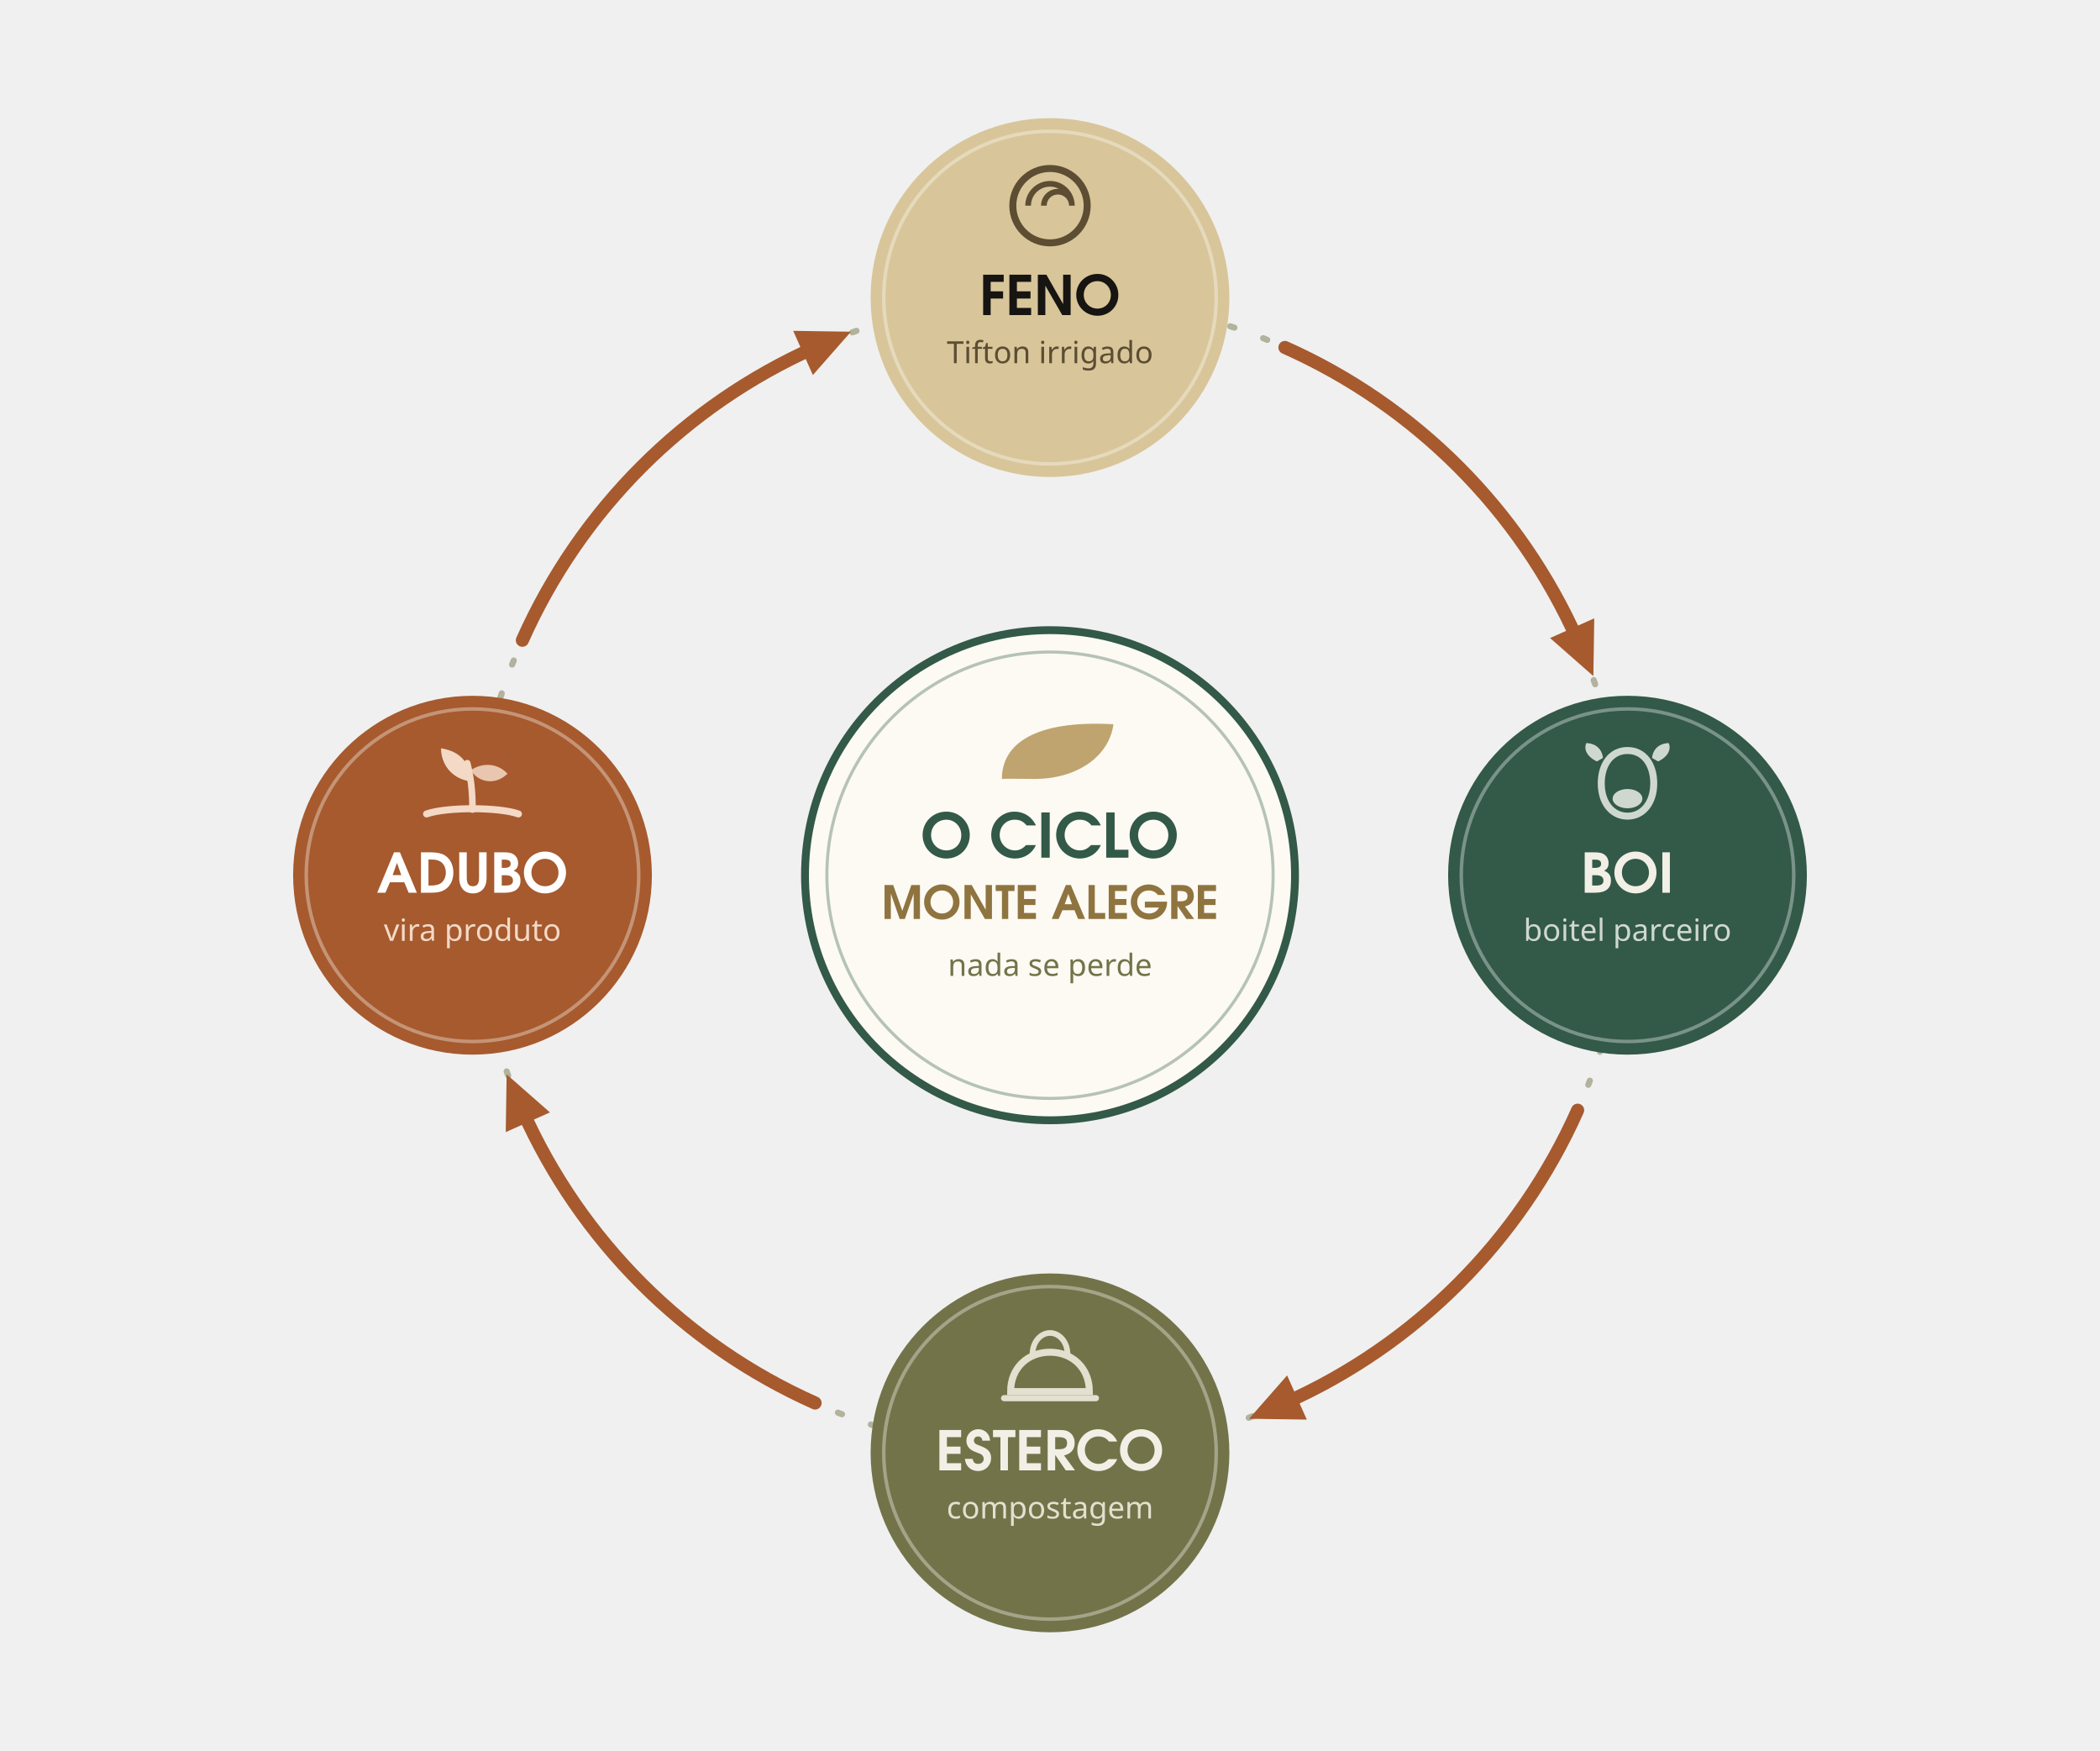
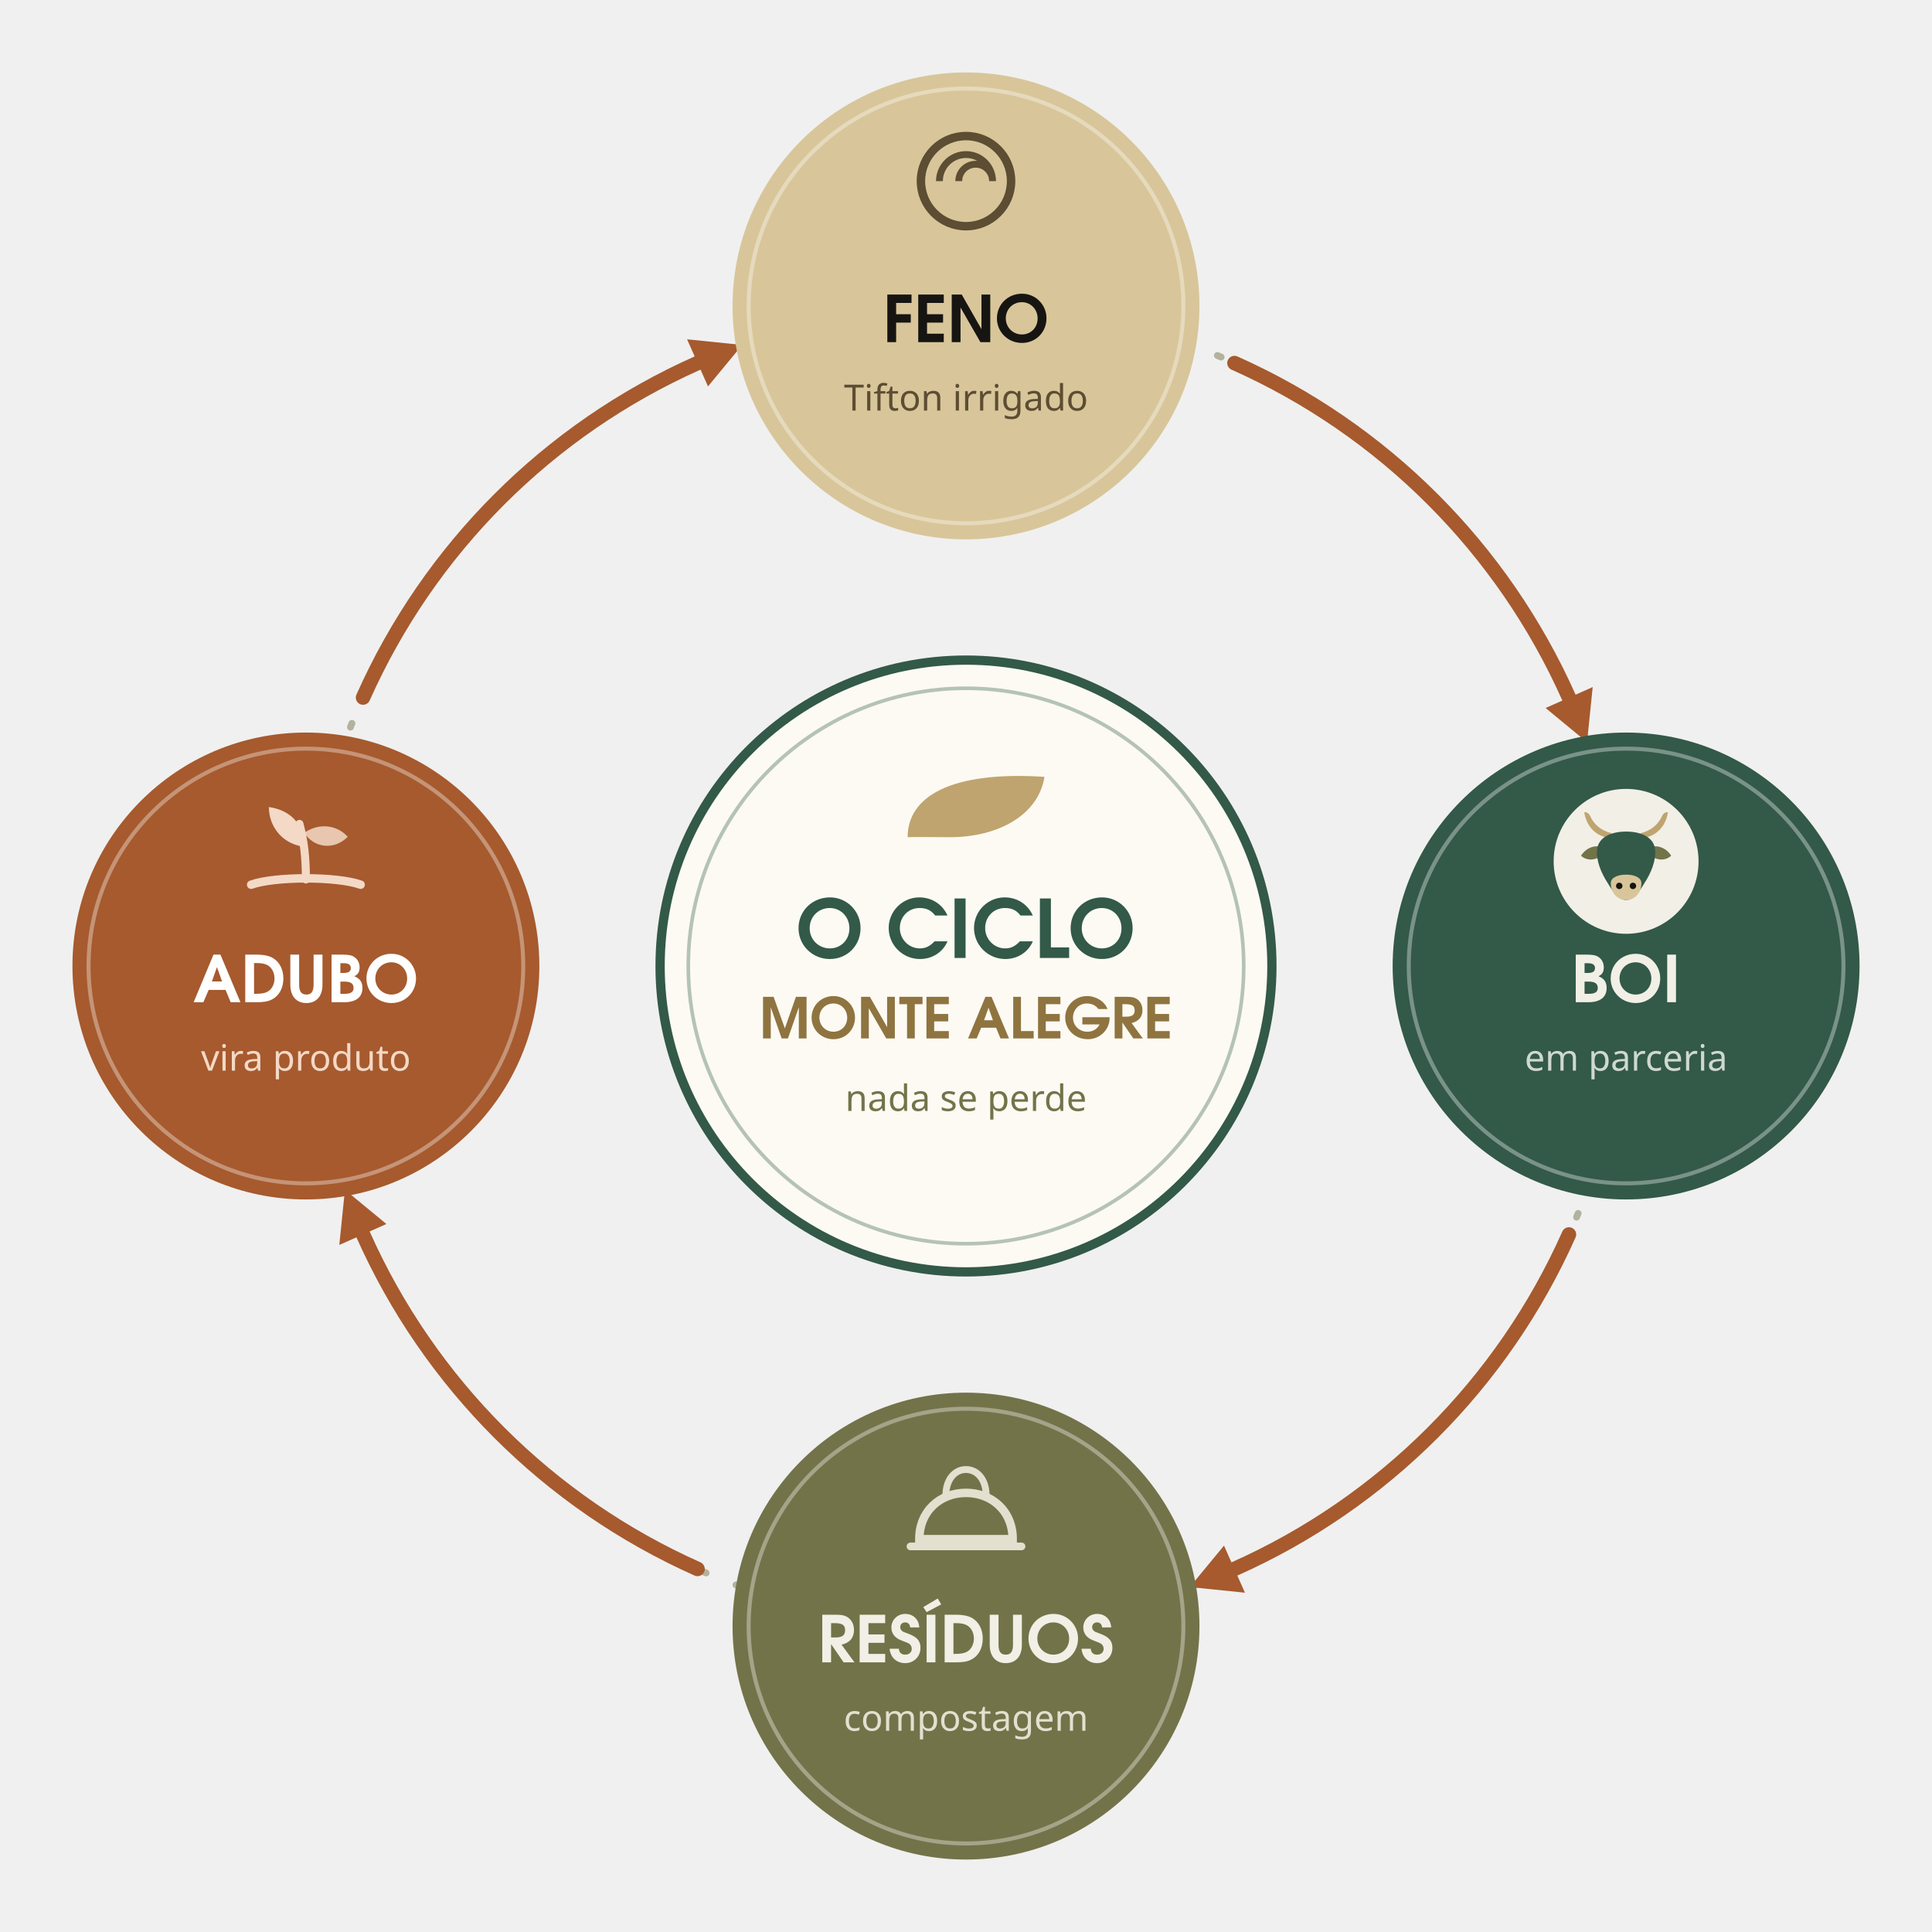
- <svg xmlns="http://www.w3.org/2000/svg" width="480" height="400" viewBox="0 0 480 400">
-   <circle cx="240" cy="200" r="132" fill="none" stroke="#73734A" stroke-width="1.4" stroke-dasharray="1 7" stroke-linecap="round" opacity=".5" />
-   <path d="M293.7 79.4 A132 132 0 0 1 360.6 146.3" stroke="#A65A2E" stroke-width="3" fill="none" stroke-linecap="round" />
-   <polygon points="364.2,154.5 364.4,141.3 354.3,145.8" fill="#A65A2E" />
-   <path d="M360.6 253.7 A132 132 0 0 1 293.7 320.6" stroke="#A65A2E" stroke-width="3" fill="none" stroke-linecap="round" />
-   <polygon points="285.5,324.2 298.7,324.4 294.2,314.3" fill="#A65A2E" />
-   <path d="M186.3 320.6 A132 132 0 0 1 119.4 253.7" stroke="#A65A2E" stroke-width="3" fill="none" stroke-linecap="round" />
-   <polygon points="115.8,245.5 115.6,258.7 125.7,254.2" fill="#A65A2E" />
-   <path d="M119.4 146.3 A132 132 0 0 1 186.3 79.4" stroke="#A65A2E" stroke-width="3" fill="none" stroke-linecap="round" />
-   <polygon points="194.5,75.8 181.3,75.6 185.8,85.7" fill="#A65A2E" />
-   <g transform="translate(240.0,68.0)">
-     <circle r="41" fill="#D8C69A" />
-     <circle r="38" fill="none" stroke="rgba(255,255,255,.35)" stroke-width=".8" />
-     <g transform="translate(-13,-30)">
-       <circle cx="13" cy="9" r="8.5" fill="none" stroke="#5c4d33" stroke-width="1.6" />
-       <path d="M13 9 m-5,0 a5,5 0 1,1 10,0 a3.2,3.2 0 1,0 -6.4,0" fill="none" stroke="#5c4d33" stroke-width="1.3" />
+ <svg xmlns="http://www.w3.org/2000/svg" width="480" height="480" viewBox="0 0 480 480" role="img" aria-label="O Ciclo Monte Alegre: o feno alimenta o boi, o boi gera resíduo orgânico, o resíduo vira adubo e o adubo aduba o feno">
+   <circle cx="240" cy="240" r="164" fill="none" stroke="#73734A" stroke-width="1.7" stroke-dasharray="1 8" stroke-linecap="round" opacity=".5" />
+   <path d="M306.7 90.2 A164 164 0 0 1 389.8 173.3" stroke="#A65A2E" stroke-width="3.6" fill="none" stroke-linecap="round" />
+   <polygon points="394.3,184.4 395.7,170.7 384.0,175.9" fill="#A65A2E" />
+   <path d="M389.8 306.7 A164 164 0 0 1 306.7 389.8" stroke="#A65A2E" stroke-width="3.6" fill="none" stroke-linecap="round" />
+   <polygon points="295.6,394.3 309.3,395.7 304.1,384.0" fill="#A65A2E" />
+   <path d="M173.3 389.8 A164 164 0 0 1 90.2 306.7" stroke="#A65A2E" stroke-width="3.6" fill="none" stroke-linecap="round" />
+   <polygon points="85.7,295.6 84.3,309.3 96.0,304.1" fill="#A65A2E" />
+   <path d="M90.2 173.3 A164 164 0 0 1 173.3 90.2" stroke="#A65A2E" stroke-width="3.6" fill="none" stroke-linecap="round" />
+   <polygon points="184.4,85.7 170.7,84.3 175.9,96.0" fill="#A65A2E" />
+   <g transform="translate(240,76)">
+     <circle r="58" fill="#D8C69A" />
+     <circle r="54" fill="none" stroke="rgba(255,255,255,.35)" stroke-width="1" />
+     <g transform="translate(-16,-42)">
+       <circle cx="16" cy="11" r="11.2" fill="none" stroke="#5c4d33" stroke-width="2.1" />
+       <path d="M16 11 m-6.6,0 a6.6,6.6 0 1,1 13.2,0 a4.2,4.2 0 1,0 -8.4,0" fill="none" stroke="#5c4d33" stroke-width="1.7" />
    </g>
-     <text y="4" font-family="TeX Gyre Adventor" font-weight="bold" font-size="12.5" fill="#171512" text-anchor="middle">FENO</text>
-     <text y="15" font-size="7" fill="#5c4d33" font-family="Poppins" text-anchor="middle">Tifton irrigado</text>
+     <text y="9" font-family="TeX Gyre Adventor" font-weight="bold" font-size="16" fill="#171512" text-anchor="middle">FENO</text>
+     <text y="26" font-size="9" fill="#5c4d33" font-family="Poppins" text-anchor="middle">Tifton irrigado</text>
  </g>
-   <g transform="translate(372.0,200.0)">
-     <circle r="41" fill="#335948" />
-     <circle r="38" fill="none" stroke="rgba(255,255,255,.35)" stroke-width=".8" />
-     <g transform="translate(-13,-32)">
-       <path d="M6 6 C3.5 4.8 3 3 3.6 1.8 C6 1.9 7.2 3.4 7.4 5.2 Z" fill="#cfd8cf" />
-       <path d="M20 6 C22.5 4.8 23 3 22.4 1.8 C20 1.9 18.8 3.4 18.6 5.2 Z" fill="#cfd8cf" />
-       <path d="M13 3.5 C16.8 3.5 19 6.8 19 11 C19 15.6 16.4 18.5 13 18.5 C9.6 18.5 7 15.6 7 11 C7 6.8 9.2 3.5 13 3.5 Z" fill="none" stroke="#cfd8cf" stroke-width="1.6" />
-       <ellipse cx="13" cy="14.5" rx="3.4" ry="2.2" fill="#cfd8cf" />
+   <g transform="translate(404,240)">
+     <circle r="58" fill="#335948" />
+     <circle r="54" fill="none" stroke="rgba(255,255,255,.35)" stroke-width="1" />
+     <circle cy="-26" r="18" fill="#F2EFE6" />
+     <g transform="translate(-16,-42)">
+       <path d="M12.0 10.2 C8.8 9.9 6.2 7.6 5.6 3.8 C6.2 3.7 6.8 4.1 7.1 4.8 C8.0 6.8 9.8 8.4 12.4 9.0 Z" fill="#BFA46F" />
+       <path d="M20.0 10.2 C23.2 9.9 25.8 7.6 26.4 3.8 C25.8 3.7 25.2 4.1 24.9 4.8 C24.0 6.8 22.2 8.4 19.6 9.0 Z" fill="#BFA46F" />
+       <path d="M10.0 12.4 C8.0 11.9 6.0 12.7 4.8 14.6 C6.3 16.0 8.6 15.8 10.2 14.3 Z" fill="#73734A" />
+       <path d="M22.0 12.4 C24.0 11.9 26.0 12.7 27.2 14.6 C25.7 16.0 23.4 15.8 21.8 14.3 Z" fill="#73734A" />
+       <path d="M16 8.6 C20 8.6 22.9 10.2 23.2 13.0 C23.5 15.8 22.2 18.9 20.5 21.5 C19.1 23.8 17.9 25.6 16 25.6 C14.1 25.6 12.9 23.8 11.5 21.5 C9.8 18.9 8.5 15.8 8.8 13.0 C9.1 10.2 12 8.6 16 8.6 Z" fill="#335948" />
+       <path d="M12.2 21.4 C12.2 20.1 13.8 19.3 16 19.3 C18.2 19.3 19.8 20.1 19.8 21.4 C19.8 23.7 18.3 25.6 16 25.6 C13.7 25.6 12.2 23.7 12.2 21.4 Z" fill="#D8C69A" />
+       <circle cx="14.3" cy="22.1" r=".8" fill="#171512" />
+       <circle cx="17.7" cy="22.1" r=".8" fill="#171512" />
    </g>
-     <text y="4" font-family="TeX Gyre Adventor" font-weight="bold" font-size="12.5" fill="#F2EFE6" text-anchor="middle">BOI</text>
-     <text y="15" font-size="7" fill="#cfd8cf" font-family="Poppins" text-anchor="middle">boitel parceiro</text>
+     <text y="9" font-family="TeX Gyre Adventor" font-weight="bold" font-size="16" fill="#F2EFE6" text-anchor="middle">BOI</text>
+     <text y="26" font-size="9" fill="#cfd8cf" font-family="Poppins" text-anchor="middle">em parceria</text>
  </g>
-   <g transform="translate(240.0,332.0)">
-     <circle r="41" fill="#73734A" />
-     <circle r="38" fill="none" stroke="rgba(255,255,255,.35)" stroke-width=".8" />
-     <g transform="translate(-13,-30)">
-       <path d="M4 16 C4 10.5 8 7 13 7 C18 7 22 10.5 22 16 Z" fill="none" stroke="#e3e0cf" stroke-width="1.6" />
-       <path d="M9 7.5 C9 4.5 11 2.6 13 2.6 C15 2.6 17 4.5 17 7.5" fill="none" stroke="#e3e0cf" stroke-width="1.3" />
-       <line x1="2.5" y1="17.5" x2="23.5" y2="17.5" stroke="#e3e0cf" stroke-width="1.4" stroke-linecap="round" />
+   <g transform="translate(240,404)">
+     <circle r="58" fill="#73734A" />
+     <circle r="54" fill="none" stroke="rgba(255,255,255,.35)" stroke-width="1" />
+     <g transform="translate(-16,-42)">
+       <path d="M4.4 20.4 C4.4 13.4 9.6 8.9 16 8.9 C22.4 8.9 27.6 13.4 27.6 20.4 Z" fill="none" stroke="#e3e0cf" stroke-width="2.1" />
+       <path d="M11 9.5 C11 5.6 13.2 3.1 16 3.1 C18.8 3.1 21 5.6 21 9.5" fill="none" stroke="#e3e0cf" stroke-width="1.7" />
+       <line x1="2.2" y1="22.2" x2="29.8" y2="22.2" stroke="#e3e0cf" stroke-width="1.9" stroke-linecap="round" />
    </g>
-     <text y="4" font-family="TeX Gyre Adventor" font-weight="bold" font-size="12.5" fill="#F2EFE6" text-anchor="middle">ESTERCO</text>
-     <text y="15" font-size="7" fill="#e3e0cf" font-family="Poppins" text-anchor="middle">compostagem</text>
+     <text y="9" font-family="TeX Gyre Adventor" font-weight="bold" font-size="16" fill="#F2EFE6" text-anchor="middle">RESÍDUOS</text>
+     <text y="26" font-size="9" fill="#e3e0cf" font-family="Poppins" text-anchor="middle">compostagem</text>
  </g>
-   <g transform="translate(108.0,200.0)">
-     <circle r="41" fill="#A65A2E" />
-     <circle r="38" fill="none" stroke="rgba(255,255,255,.35)" stroke-width=".8" />
-     <g transform="translate(-13,-31)">
-       <path d="M2.5 17 C7 15.4 19 15.4 23.5 17" stroke="#f3d9c6" stroke-width="1.6" fill="none" stroke-linecap="round" />
-       <path d="M13 16 C13 11.5 12.6 8.6 11.8 5.4" stroke="#f3d9c6" stroke-width="1.5" fill="none" stroke-linecap="round" />
-       <path d="M12.2 9.5 C8 8.8 5.8 5.4 5.8 2 C10.6 2.7 12.8 6 12.2 9.5 Z" fill="#f3d9c6" />
-       <path d="M12.6 7 C15.6 5 19 5.6 21 7.8 C18.3 10.5 14.4 9.9 12.6 7 Z" fill="#f3d9c6" opacity=".85" />
+   <g transform="translate(76,240)">
+     <circle r="58" fill="#A65A2E" />
+     <circle r="54" fill="none" stroke="rgba(255,255,255,.35)" stroke-width="1" />
+     <g transform="translate(-16,-42)">
+       <path d="M2.4 21.8 C8.2 19.7 23.8 19.7 29.6 21.8" stroke="#f3d9c6" stroke-width="2.1" fill="none" stroke-linecap="round" />
+       <path d="M16 20.5 C16 14.7 15.5 10.9 14.4 6.7" stroke="#f3d9c6" stroke-width="2" fill="none" stroke-linecap="round" />
+       <path d="M15 12.3 C9.6 11.3 6.8 6.9 6.8 2.5 C13 3.4 15.9 7.8 15 12.3 Z" fill="#f3d9c6" />
+       <path d="M15.6 8.9 C19.4 6.3 23.8 7 26.4 9.9 C22.9 13.4 17.9 12.6 15.6 8.9 Z" fill="#f3d9c6" opacity=".85" />
    </g>
-     <text y="4" font-family="TeX Gyre Adventor" font-weight="bold" font-size="12.5" fill="#FFFFFF" text-anchor="middle">ADUBO</text>
-     <text y="15" font-size="7" fill="#f3d9c6" font-family="Poppins" text-anchor="middle">vira produto</text>
+     <text y="9" font-family="TeX Gyre Adventor" font-weight="bold" font-size="16" fill="#FFFFFF" text-anchor="middle">ADUBO</text>
+     <text y="26" font-size="9" fill="#f3d9c6" font-family="Poppins" text-anchor="middle">vira produto</text>
  </g>
-   <g transform="translate(240,200)" text-anchor="middle">
-     <circle r="56" fill="#FCFAF3" stroke="#335948" stroke-width="1.8" />
-     <circle r="51" fill="none" stroke="rgba(51,89,72,.35)" stroke-width=".7" />
-     <path d="M-11 -22 C-11 -30 -3.5 -35.5 14.5 -34.5 C13.5 -27 6 -22 -3.5 -22 C-6.5 -22 -9.3 -22.1 -11 -22 Z" fill="#BFA46F" />
-     <text y="-4" font-family="TeX Gyre Adventor" font-weight="bold" font-size="14" fill="#335948">O CICLO</text>
-     <text y="10" font-family="TeX Gyre Adventor" font-weight="bold" font-size="10.5" fill="#8F7440">MONTE ALEGRE</text>
-     <text y="23" font-family="Poppins" font-size="7" fill="#73734A">nada se perde</text>
+   <g transform="translate(240,240)" text-anchor="middle">
+     <circle r="76" fill="#FCFAF3" stroke="#335948" stroke-width="2.3" />
+     <circle r="69" fill="none" stroke="rgba(51,89,72,.35)" stroke-width=".9" />
+     <path d="M-14.5 -32 C-14.5 -42 -4 -48.5 19.5 -47 C18 -37.5 8 -32 -4 -32 C-8.5 -32 -12.2 -32.1 -14.5 -32 Z" fill="#BFA46F" />
+     <text y="-2" font-family="TeX Gyre Adventor" font-weight="bold" font-size="20" fill="#335948">O CICLO</text>
+     <text y="18" font-family="TeX Gyre Adventor" font-weight="bold" font-size="14" fill="#8F7440">MONTE ALEGRE</text>
+     <text y="36" font-family="Poppins" font-size="9" fill="#73734A">nada se perde</text>
  </g>
</svg>
